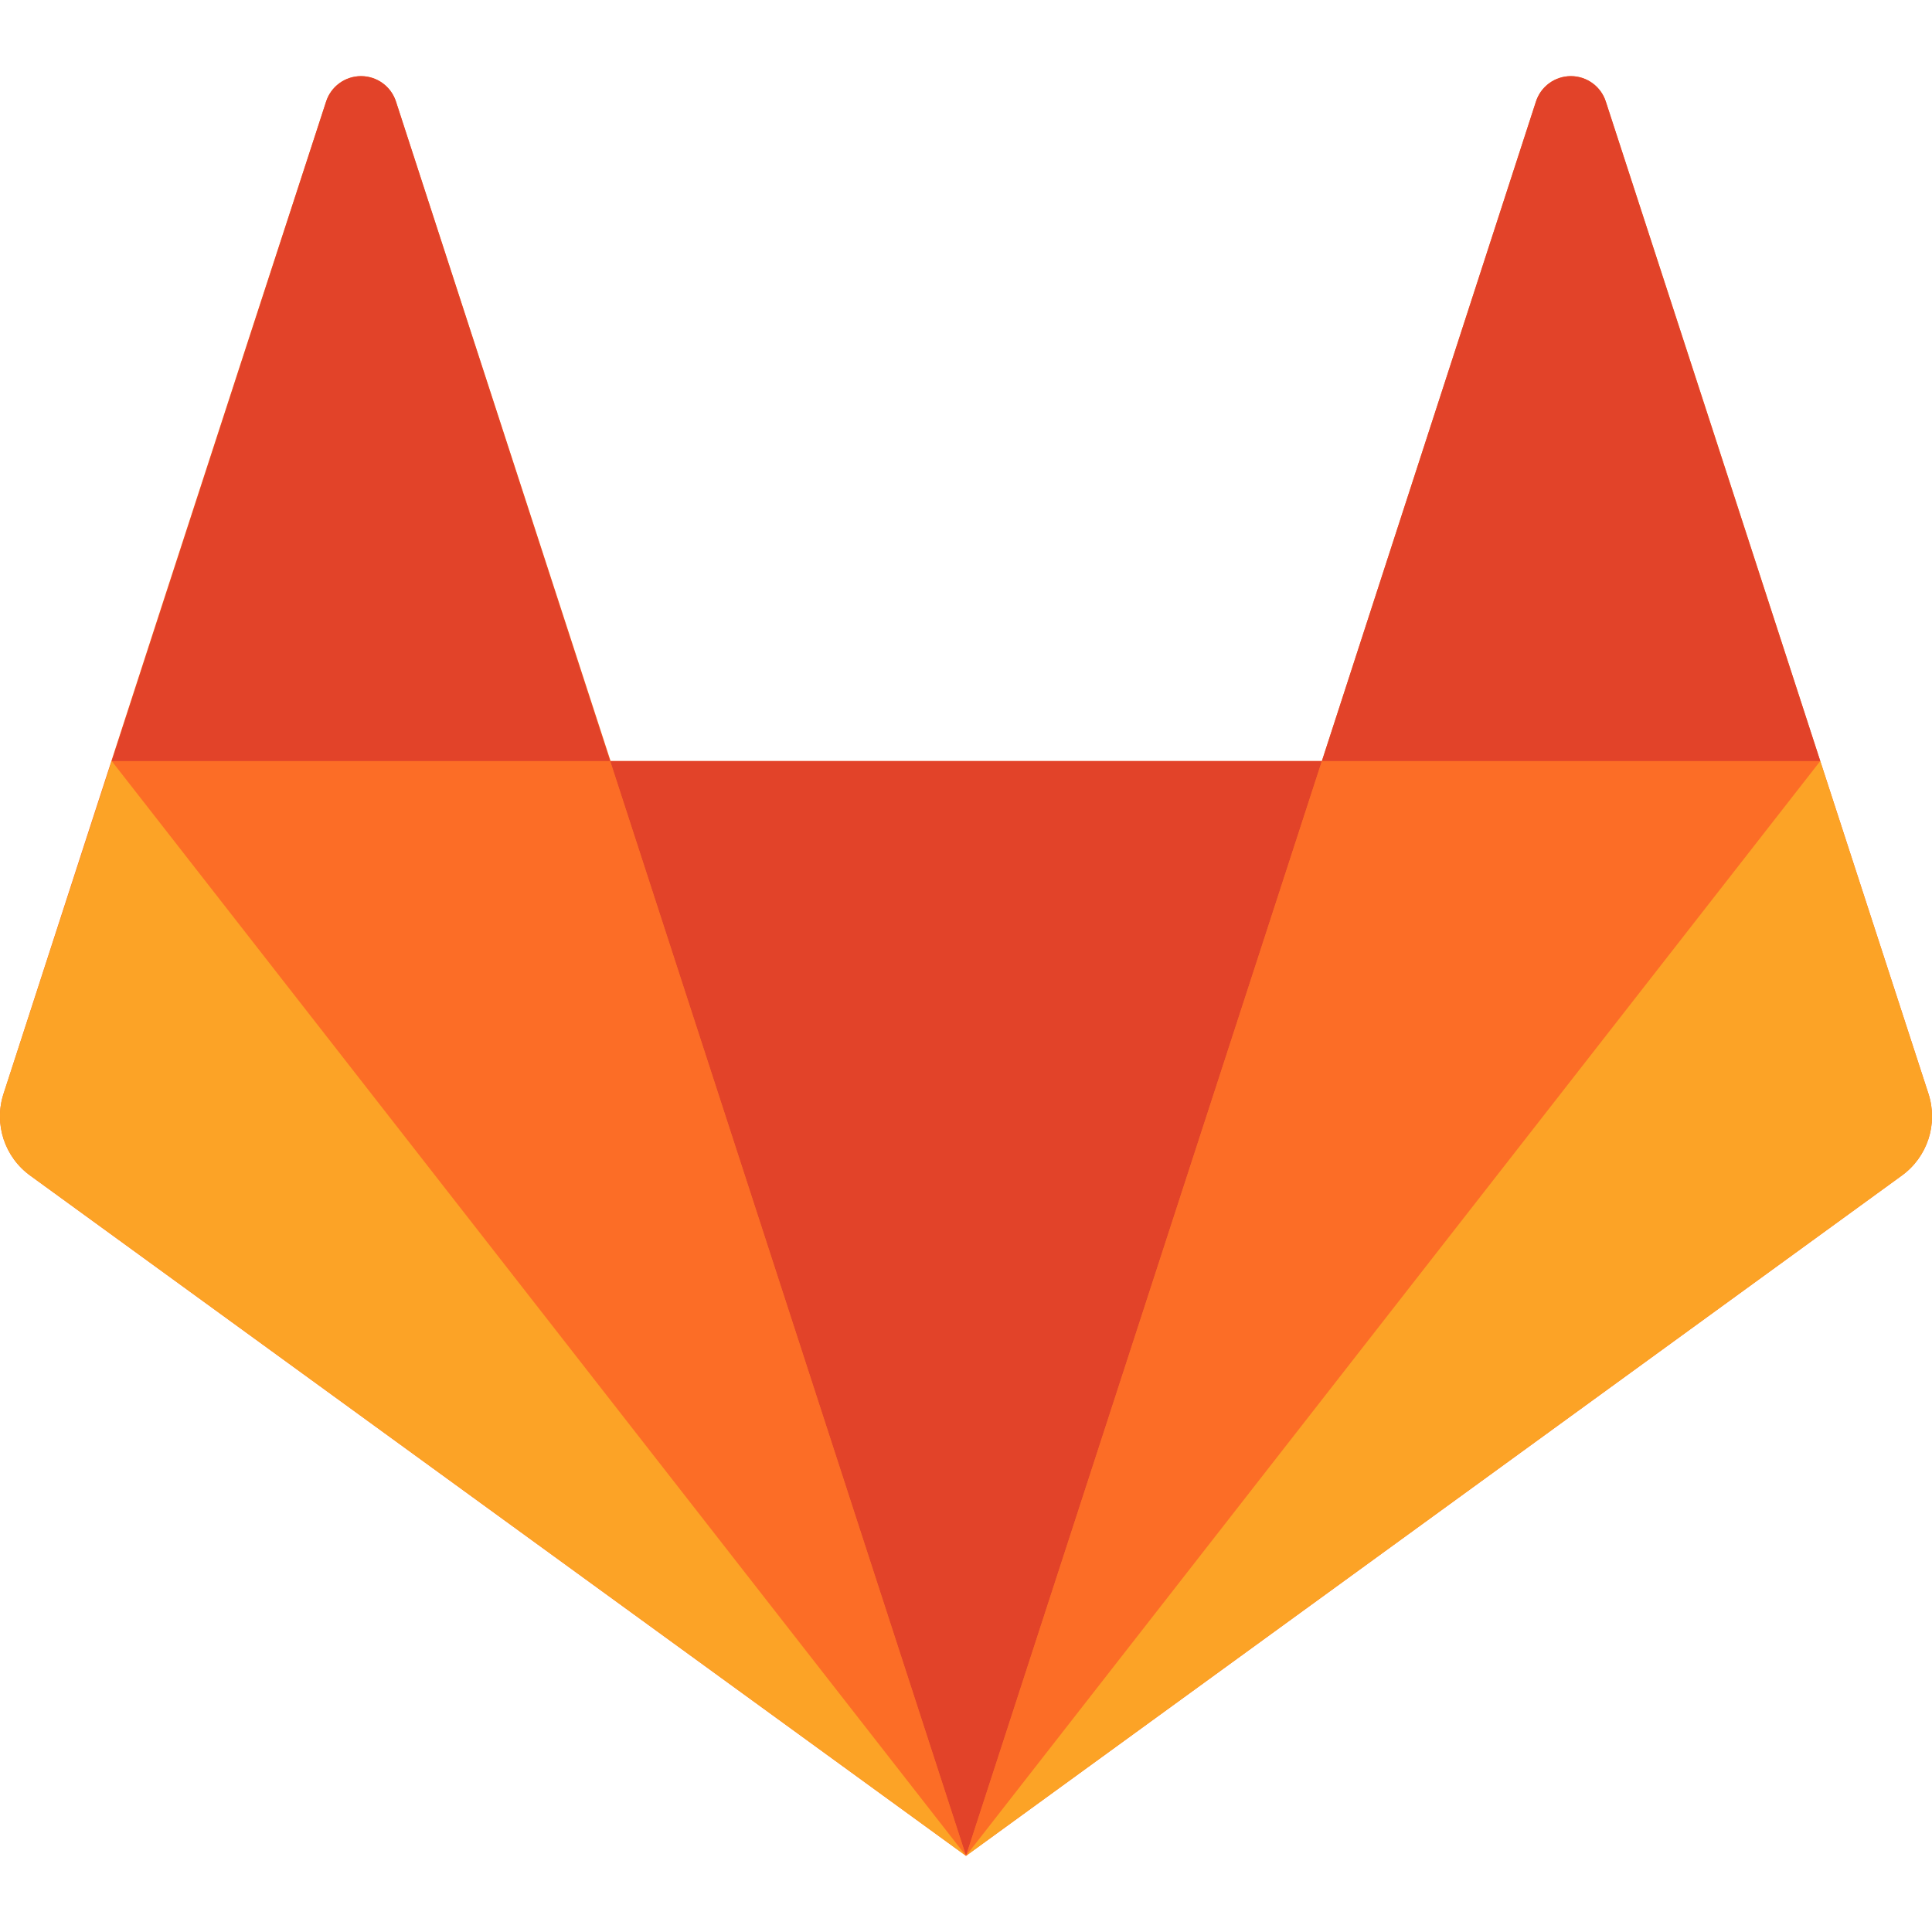
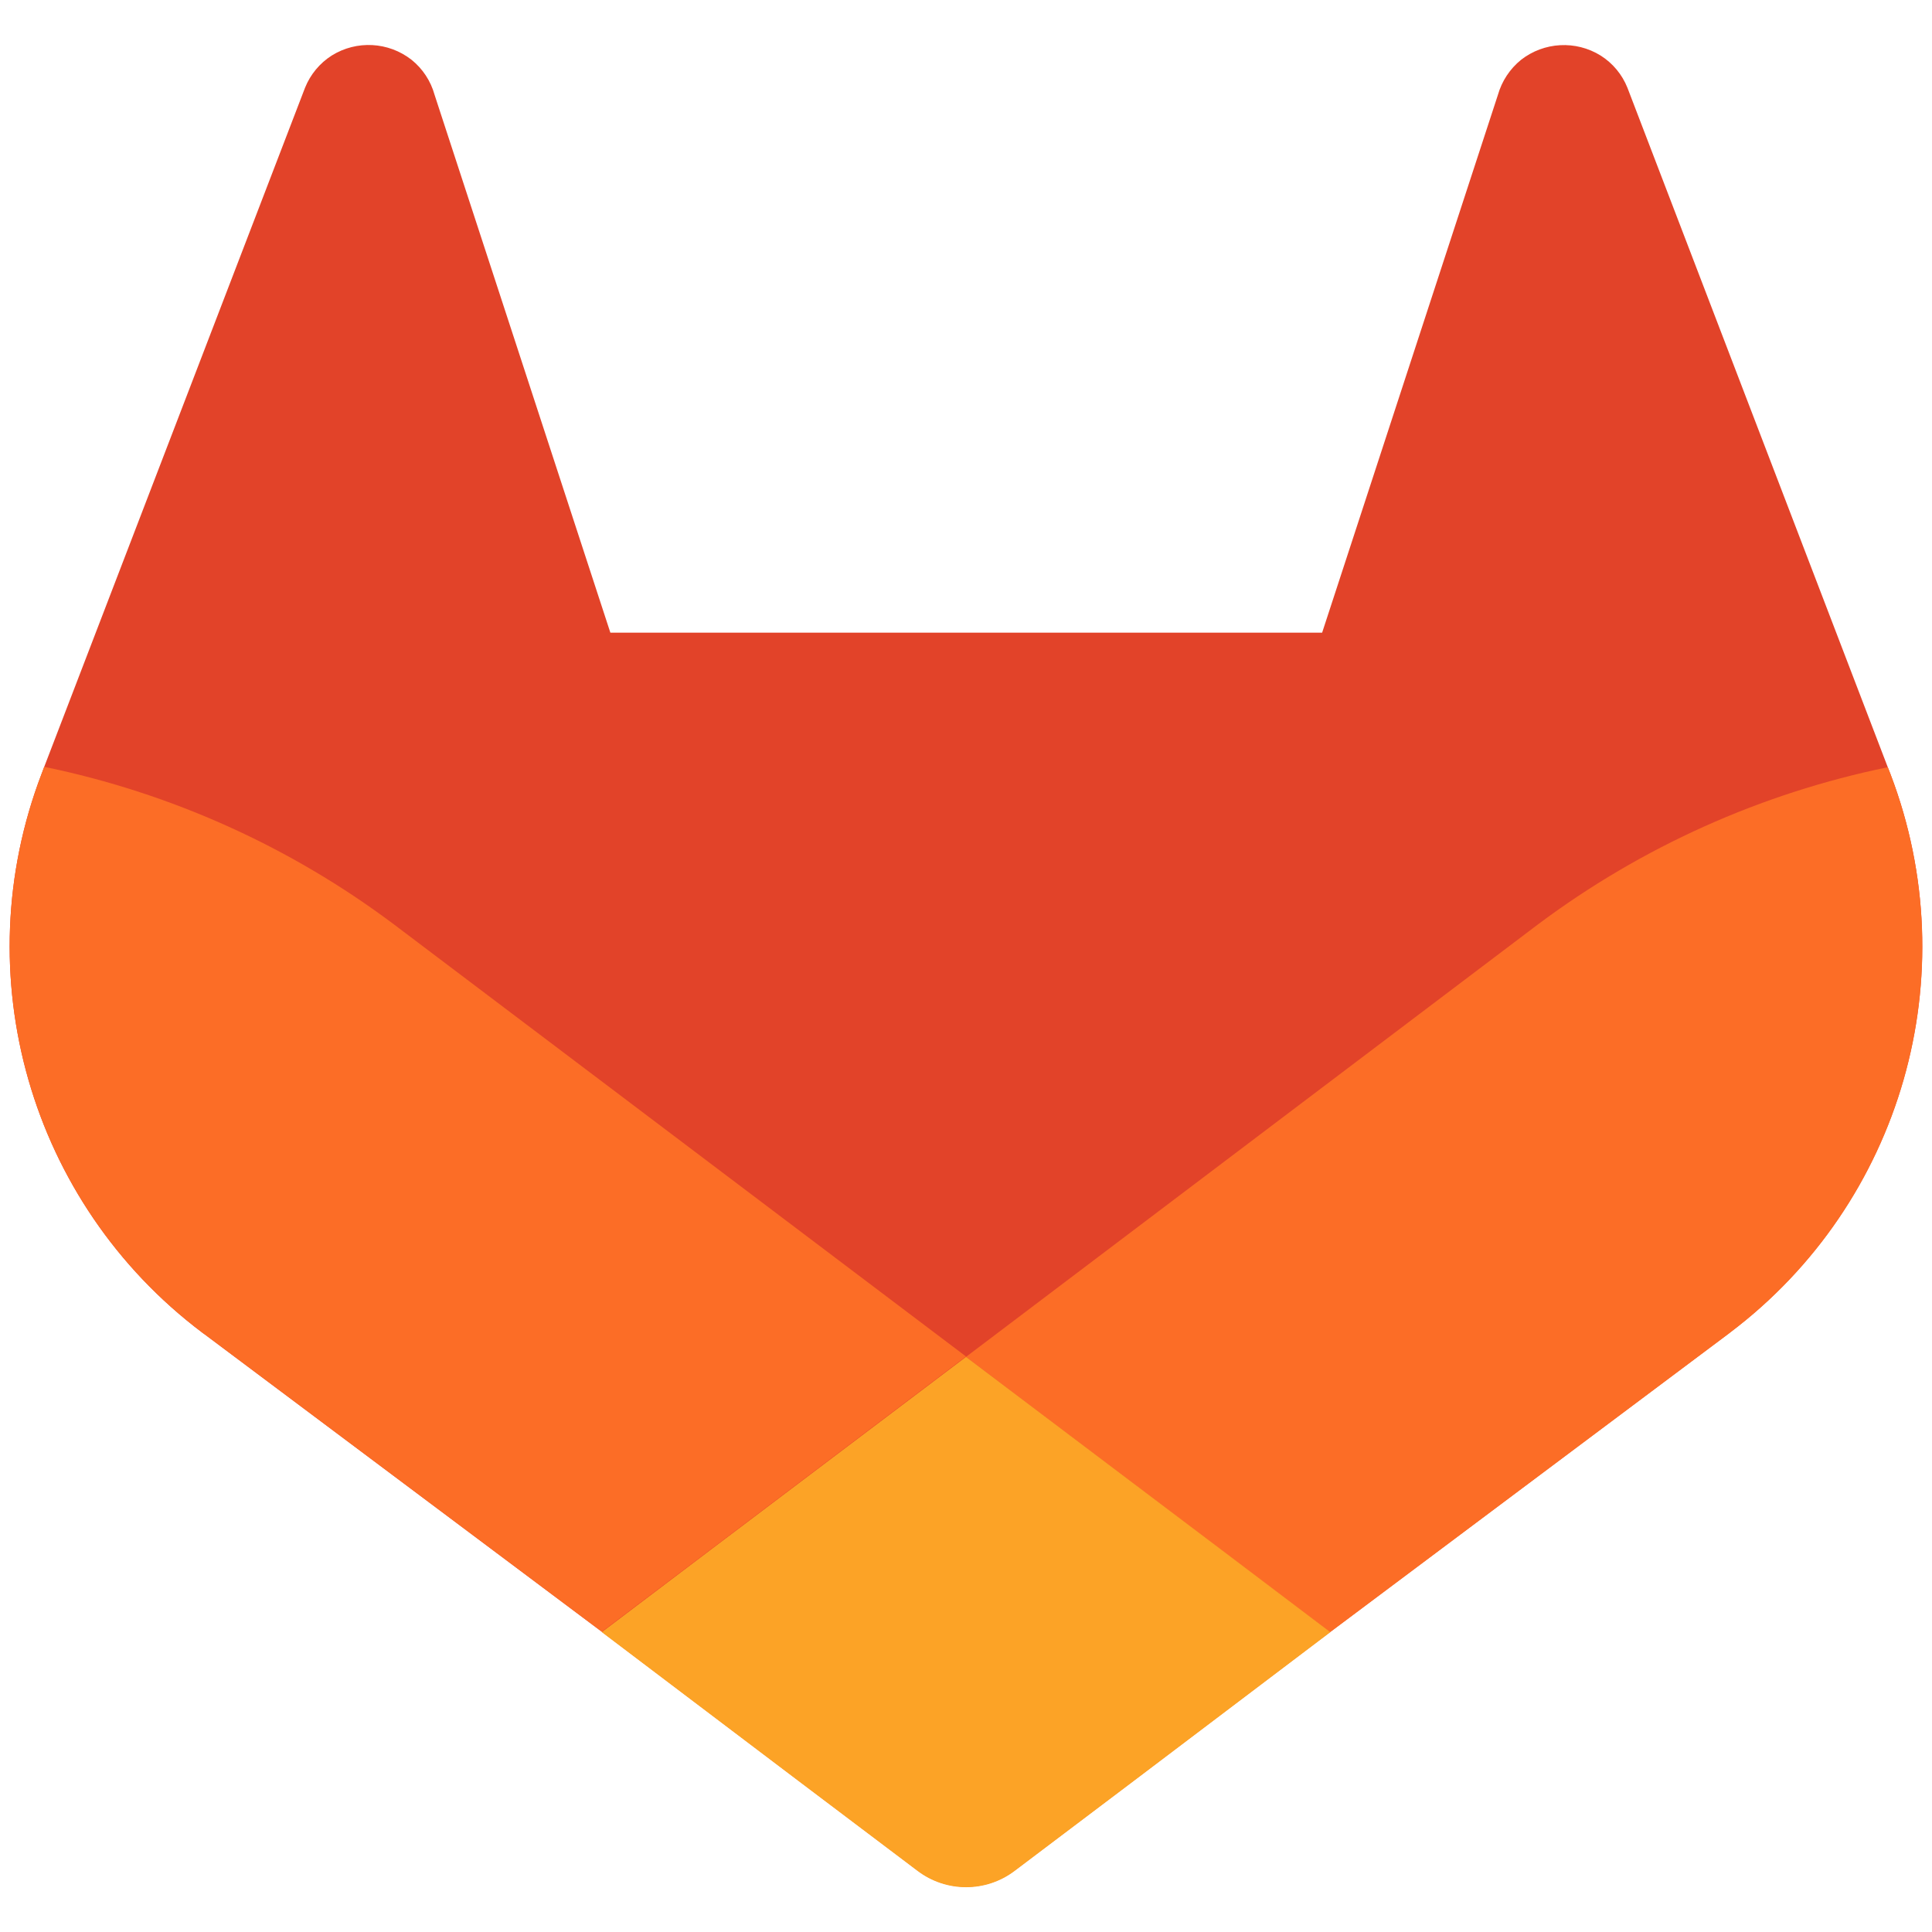
- <svg xmlns="http://www.w3.org/2000/svg" viewBox="0 0 24 24">
-   <path d="M23.956 13.587l-1.344-4.133a4549.814 4549.814 0 0 0-2.663-8.189.456.456 0 0 0-.87 0l-2.658 8.189H7.585L4.92 1.265a.456.456 0 0 0-.87 0A4549.814 4549.814 0 0 0 .044 13.587a.908.908 0 0 0 .336 1.02L12 23.054l11.62-8.447a.908.908 0 0 0 .336-1.02" fill="#fc6d26" />
-   <path d="M12 23.054l4.421-13.6H7.58z" fill="#e24329" />
-   <path d="M7.579 9.454H1.388L12 23.054z" fill="#fc6d26" />
-   <path d="M1.388 9.454L.044 13.587a.908.908 0 0 0 .336 1.02L12 23.054z" fill="#fca326" />
-   <path d="M7.579 9.454L4.92 1.265a.456.456 0 0 0-.87 0L1.388 9.454z" fill="#e24329" />
-   <path d="M16.421 9.454h6.191L12 23.054z" fill="#fc6d26" />
-   <path d="M22.612 9.454l1.344 4.133a.908.908 0 0 1-.336 1.02L12 23.054z" fill="#fca326" />
-   <path d="M16.421 9.454l2.658-8.189a.456.456 0 0 1 .87 0l2.663 8.189z" fill="#e24329" />
+ <svg xmlns="http://www.w3.org/2000/svg" viewBox="93 93 194 194">
+   <defs>
+     <style>.b{fill:#fc6d26}</style>
+   </defs>
+   <path style="fill:#e24329" d="m282.83 170.73-.27-.69-26.14-68.22a6.81 6.81 0 0 0-2.69-3.24 7 7 0 0 0-8 .43 7 7 0 0 0-2.32 3.52l-17.65 54h-71.47l-17.65-54a6.86 6.86 0 0 0-2.32-3.53 7 7 0 0 0-8-.43 6.87 6.87 0 0 0-2.69 3.24L97.44 170l-.26.69a48.54 48.54 0 0 0 16.1 56.1l.09.07.24.17 39.82 29.82 19.7 14.91 12 9.06a8.07 8.07 0 0 0 9.76 0l12-9.06 19.7-14.91 40.06-30 .1-.08a48.56 48.56 0 0 0 16.08-56.04Z" />
+   <path class="b" d="m282.83 170.73-.27-.69a88.3 88.3 0 0 0-35.15 15.8L190 229.25c19.55 14.79 36.57 27.64 36.57 27.64l40.06-30 .1-.08a48.56 48.56 0 0 0 16.1-56.08Z" />
+   <path style="fill:#fca326" d="m153.43 256.89 19.7 14.91 12 9.06a8.07 8.07 0 0 0 9.76 0l12-9.06 19.7-14.91S209.55 244 190 229.25c-19.55 14.75-36.57 27.64-36.57 27.64Z" />
+   <path class="b" d="M132.58 185.84A88.19 88.19 0 0 0 97.44 170l-.26.69a48.54 48.54 0 0 0 16.1 56.1l.09.07.24.17 39.82 29.82L190 229.21Z" />
</svg>
